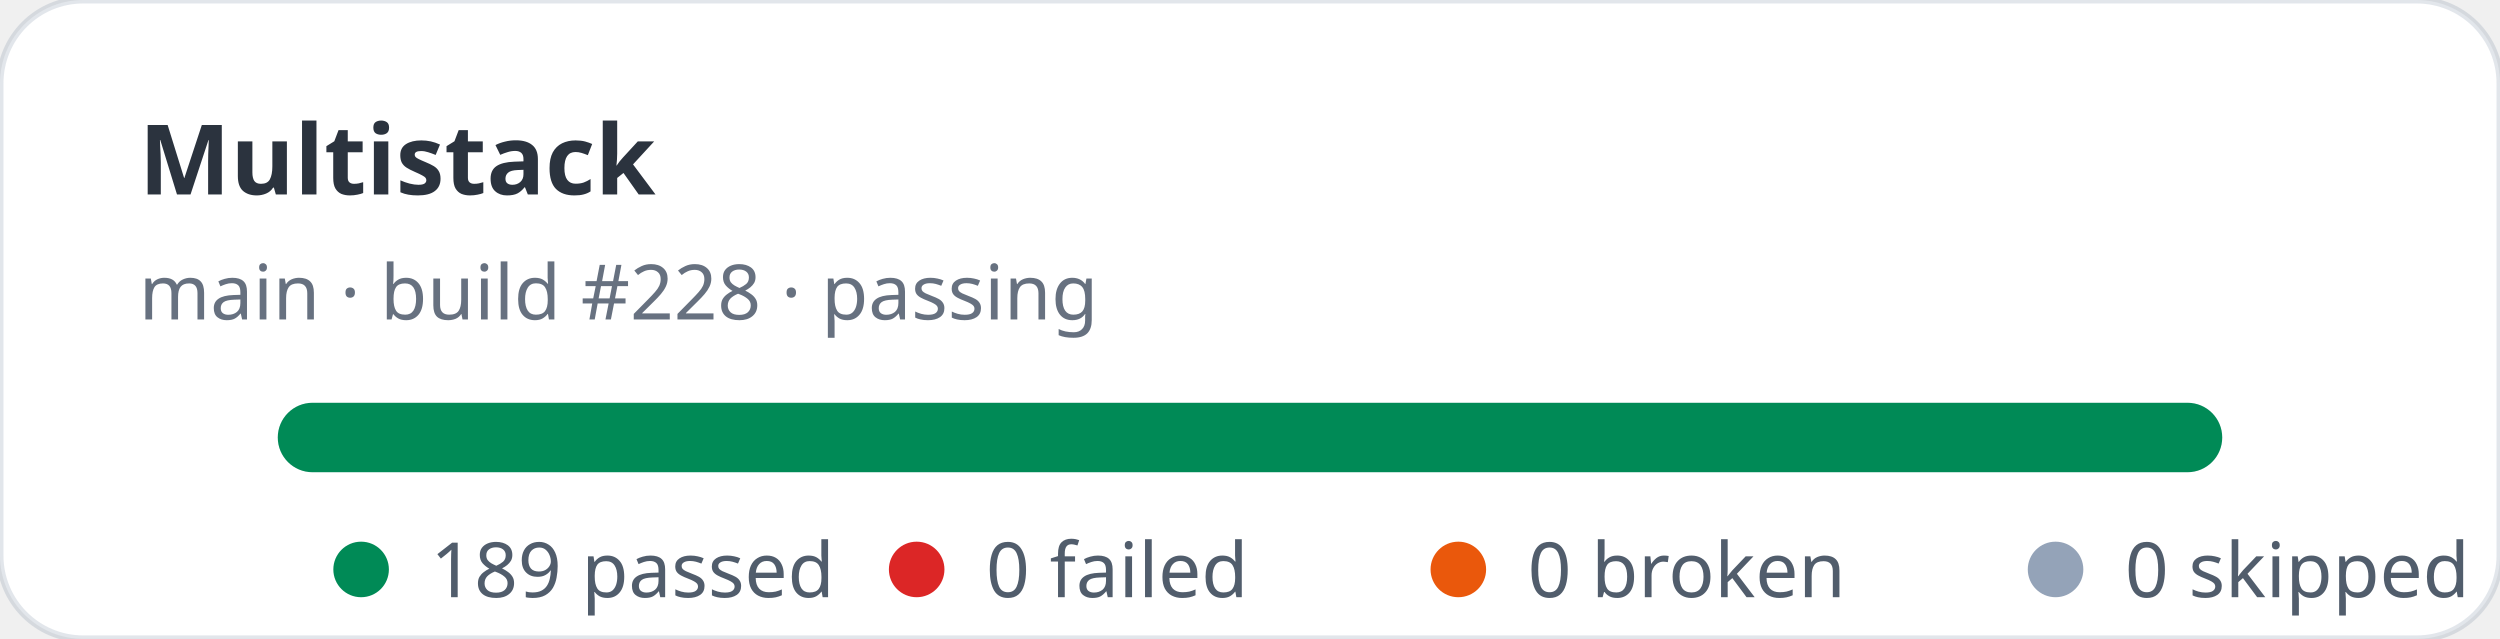
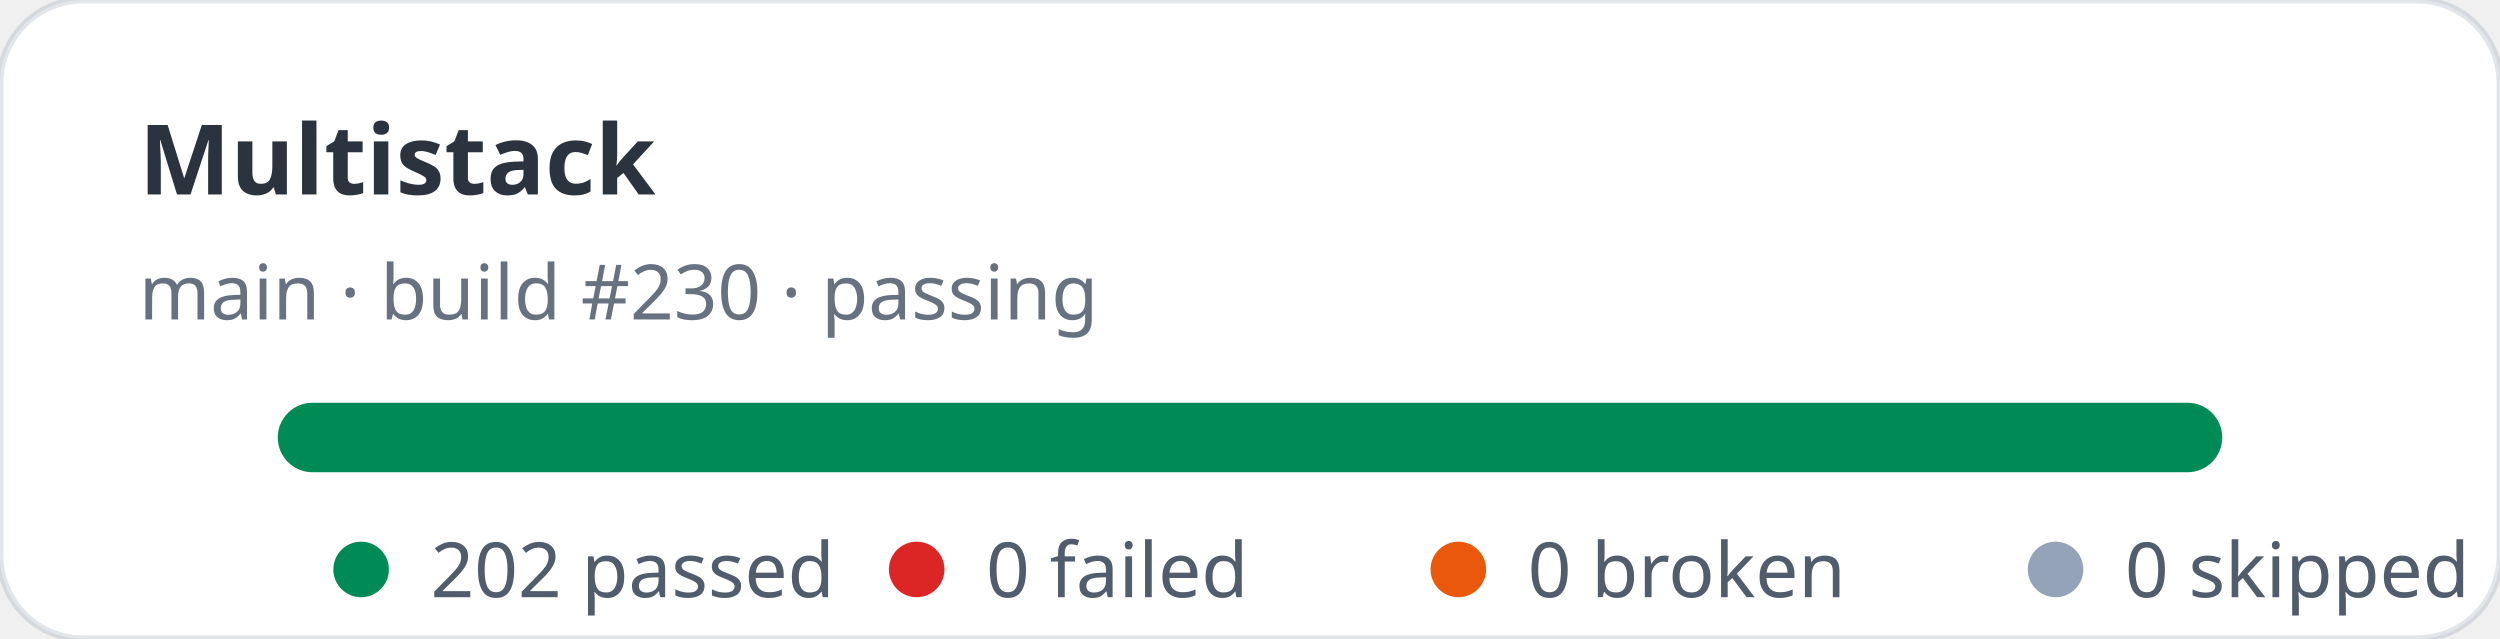
- <svg xmlns="http://www.w3.org/2000/svg" width="360" height="92" viewBox="0 0 360 92" role="img" aria-label="Multistack stats: 189 passed, 0 failed">
+ <svg xmlns="http://www.w3.org/2000/svg" width="360" height="92" viewBox="0 0 360 92" role="img" aria-label="Multistack stats: 202 passed, 0 failed">
  <rect width="360" height="92" rx="12" fill="#ffffff" stroke="rgba(11,48,86,0.12)" />
  <text x="20" y="28" fill="rgba(1,10,24,0.83)" font-family="ui-sans-serif,system-ui,sans-serif" font-size="14" font-weight="700">Multistack</text>
-   <text x="20" y="46" fill="rgba(2,19,44,0.6)" font-family="ui-sans-serif,system-ui,sans-serif" font-size="11">main · build #228 · passing</text>
+   <text x="20" y="46" fill="rgba(2,19,44,0.6)" font-family="ui-sans-serif,system-ui,sans-serif" font-size="11">main · build #230 · passing</text>
  <rect x="40" y="58" width="280" height="10" rx="5" fill="#e2e8f0" />
  <rect x="40" y="58" width="280" height="10" rx="5" fill="#008a56" />
  <g font-family="ui-sans-serif,system-ui,sans-serif" font-size="11" fill="rgba(1,18,40,0.68)">
    <circle cx="52" cy="82" r="4" fill="#008a56" />
-     <text x="62" y="86">189 passed</text>
+     <text x="62" y="86">202 passed</text>
    <circle cx="132" cy="82" r="4" fill="#dc2626" />
    <text x="142" y="86">0 failed</text>
    <circle cx="210" cy="82" r="4" fill="#ea580c" />
    <text x="220" y="86">0 broken</text>
    <circle cx="296" cy="82" r="4" fill="#94a3b8" />
    <text x="306" y="86">0 skipped</text>
  </g>
</svg>
